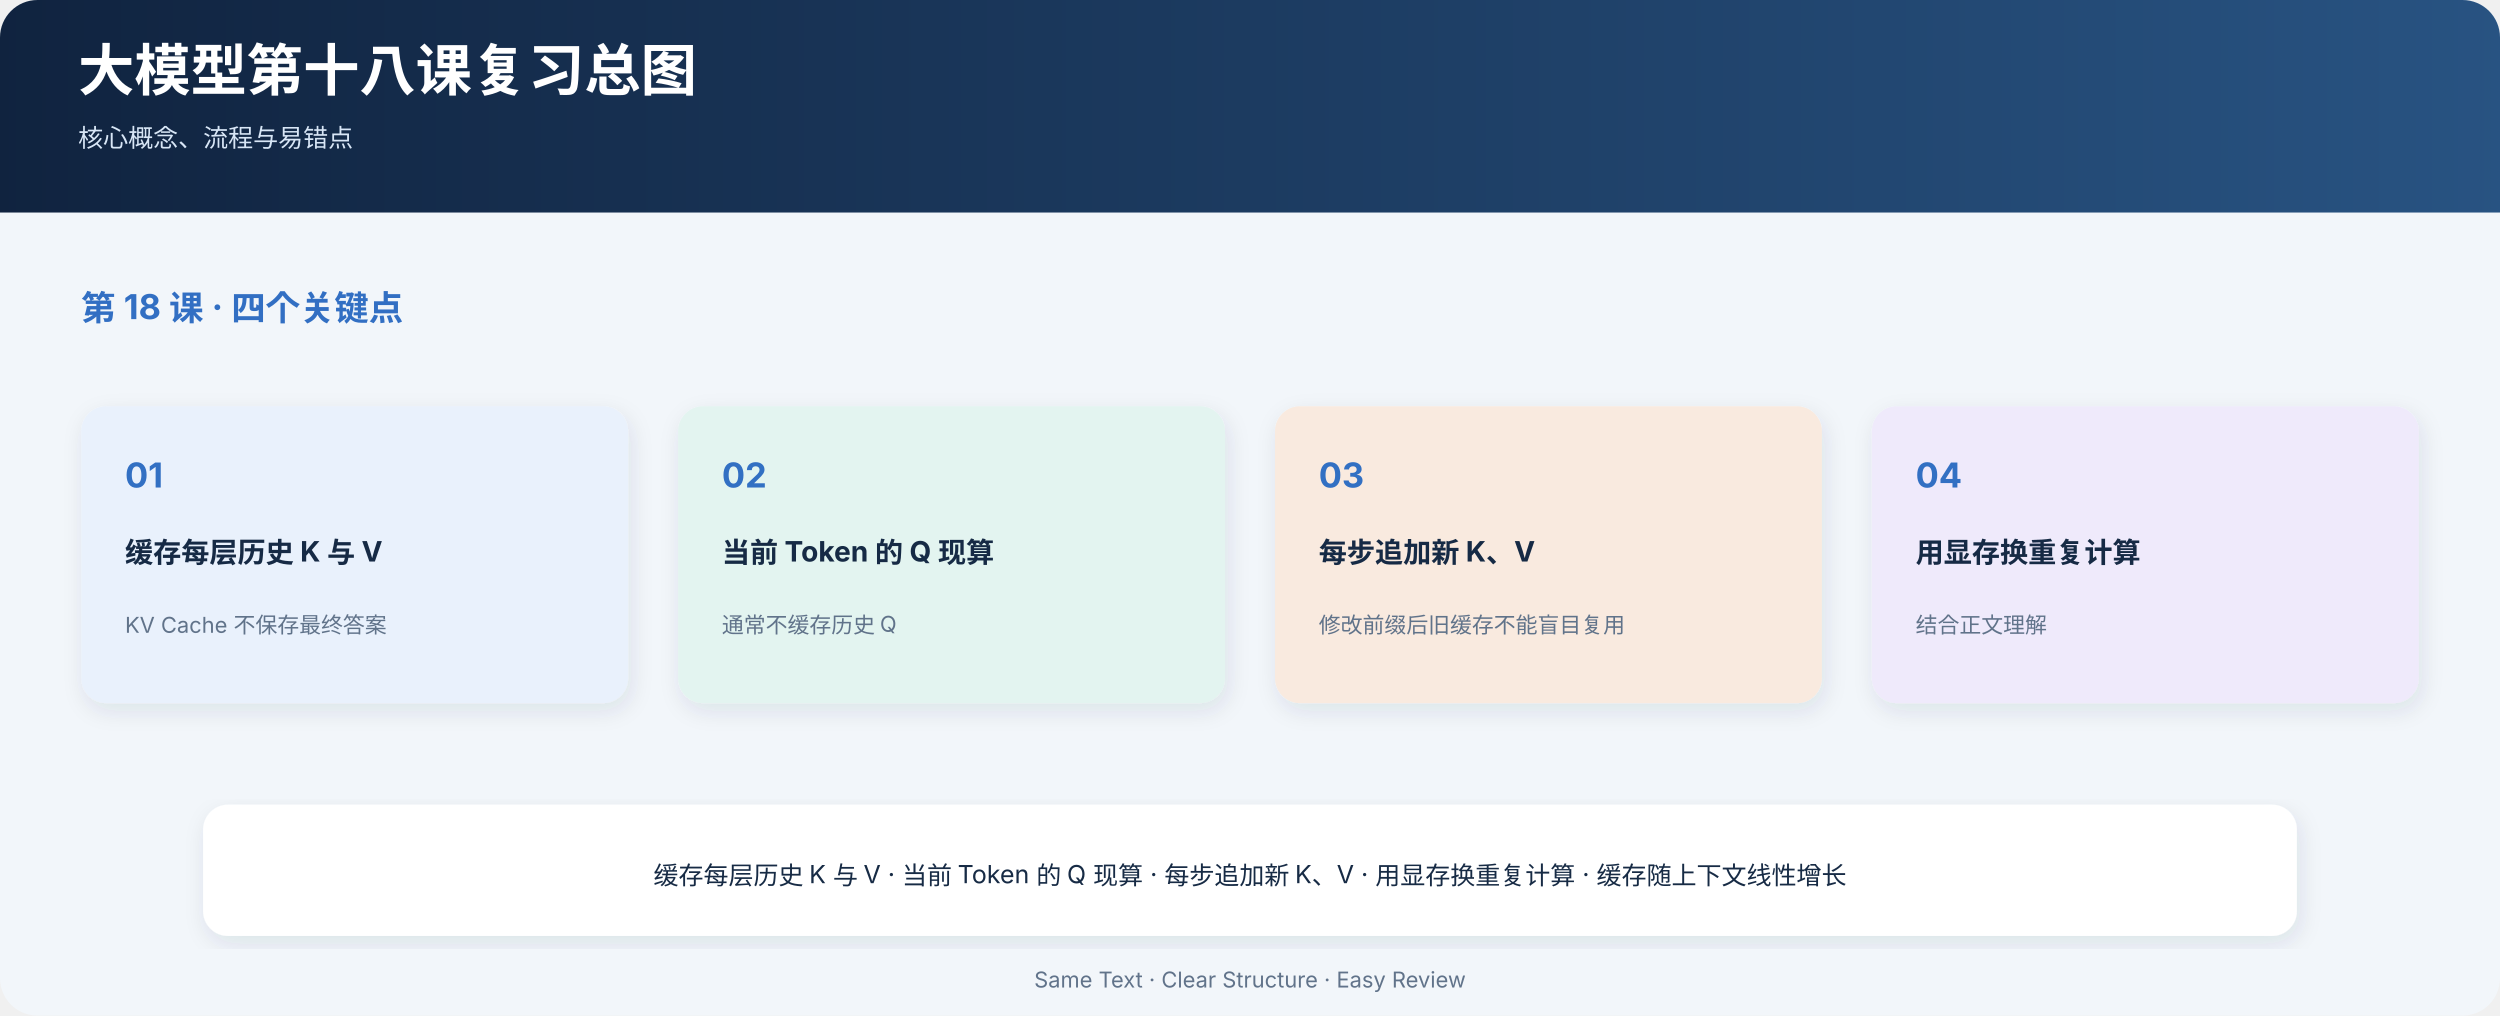
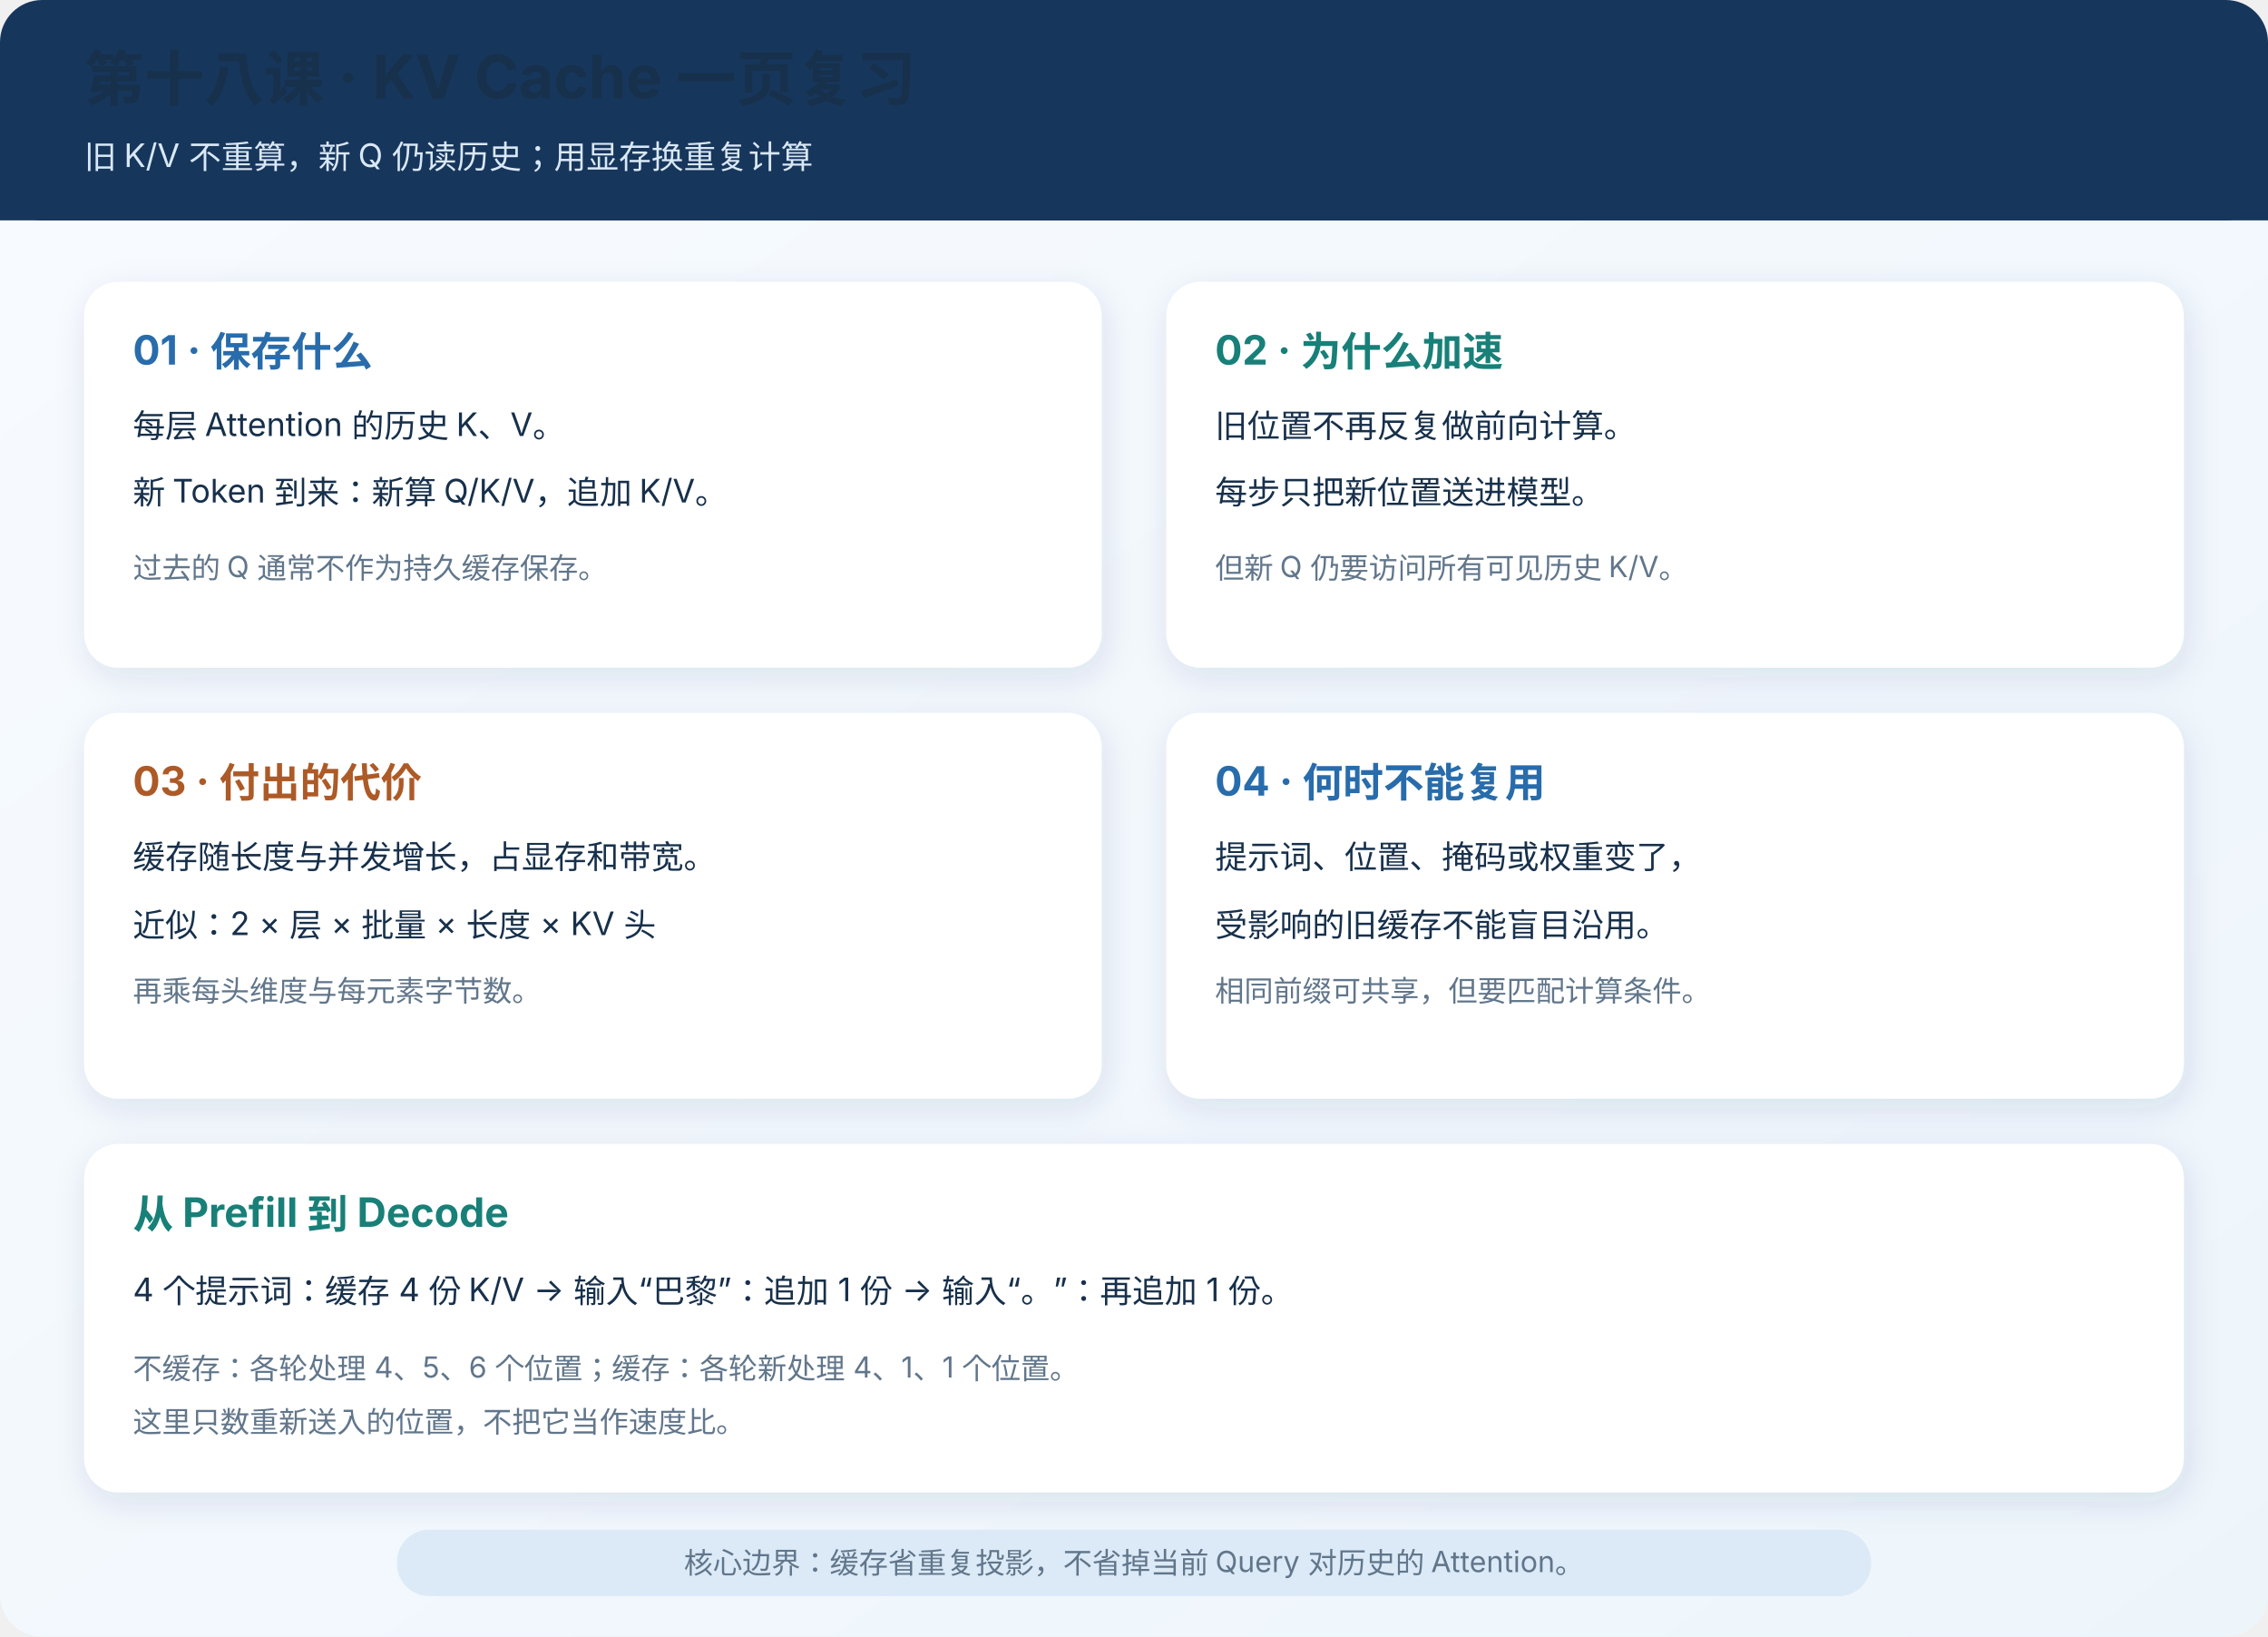
- <svg xmlns="http://www.w3.org/2000/svg" width="1600" height="650" viewBox="0 0 1600 650" role="img" aria-labelledby="t d">
+ <svg xmlns="http://www.w3.org/2000/svg" width="1400" height="1010" viewBox="0 0 1400 1010" role="img" aria-labelledby="t d">
  <defs>
-     <linearGradient id="h">
-       <stop stop-color="#10233f" />
-       <stop offset="1" stop-color="#285382" />
+     <linearGradient id="bg" x2="1" y2="1">
+       <stop stop-color="#f8fbff" />
+       <stop offset="1" stop-color="#edf5fb" />
    </linearGradient>
    <filter id="s">
-       <feDropShadow dy="5" stdDeviation="7" flood-color="#233753" flood-opacity=".1" />
+       <feDropShadow dy="6" stdDeviation="10" flood-color="#24466a" flood-opacity=".11" />
    </filter>
-     <style>text{font-family:-apple-system,BlinkMacSystemFont,"Segoe UI","PingFang SC","Microsoft YaHei",sans-serif;fill:#172b45}.w{fill:#fff}.l{fill:#d8e6f6}.m{fill:#61738a}.h1{font-size:36px;font-weight:700}.h2{font-size:22px;font-weight:700;fill:#326fc3}.h3{font-size:18px;font-weight:700}.body{font-size:16px}.small{font-size:14px}</style>
+     <style>text{font-family:-apple-system,BlinkMacSystemFont,'PingFang SC','Microsoft YaHei',sans-serif;fill:#17304b}.h{font-size:37px;font-weight:700}.sub{font-size:20px;fill:#d9e8f6}.title{font-size:25px;font-weight:700}.body{font-size:20px}.small{font-size:18px;fill:#61768b}.blue{fill:#286cab}.teal{fill:#188078}.orange{fill:#ad5a27}</style>
  </defs>
-   <rect width="1600" height="650" rx="24" fill="#f2f6fa" />
-   <path d="M24 0h1552a24 24 0 0 1 24 24v112H0V24A24 24 0 0 1 24 0z" fill="url(#h)" />
-   <text x="50" y="58" class="h1 w">大模型第十八课复习总图</text>
-   <text x="50" y="94" class="body l">核心概念、流程与易错点</text>
-   <text x="52" y="205" class="h2">第 18 课 · 四个关键点</text>
+   <rect width="1400" height="1010" rx="26" fill="url(#bg)" />
+   <rect width="1400" height="136" rx="26" fill="#17365c" />
+   <rect y="105" width="1400" height="31" fill="#17365c" />
+   <text x="52" y="62" class="h" fill="#fff">第十八课 · KV Cache 一页复习</text>
+   <text x="52" y="104" class="sub">旧 K/V 不重算，新 Q 仍读历史；用显存换重复计算</text>
  <g filter="url(#s)">
-     <rect x="52" y="260" width="350" height="190" rx="16" fill="#e9f1fc" />
-     <text x="80" y="312" class="h2">01</text>
-     <text x="80" y="360" class="h3">缓存每层历史 K 与 V</text>
-     <text x="80" y="405" class="small m">
-       <tspan x="80" dy="0">KV Cache 不保存最终答案</tspan>
-     </text>
-     <rect x="434" y="260" width="350" height="190" rx="16" fill="#e3f4f0" />
-     <text x="462" y="312" class="h2">02</text>
-     <text x="462" y="360" class="h3">当前 Token 的 Q 现算</text>
-     <text x="462" y="405" class="small m">
-       <tspan x="462" dy="0">通常不缓存历史 Q</tspan>
-     </text>
-     <rect x="816" y="260" width="350" height="190" rx="16" fill="#f9eadf" />
-     <text x="844" y="312" class="h2">03</text>
-     <text x="844" y="360" class="h3">每步追加新 K、V</text>
-     <text x="844" y="405" class="small m">
-       <tspan x="844" dy="0">修改前缀后旧缓存不能盲目复用</tspan>
-     </text>
-     <rect x="1198" y="260" width="350" height="190" rx="16" fill="#efeafb" />
-     <text x="1226" y="312" class="h2">04</text>
-     <text x="1226" y="360" class="h3">用显存换重复计算</text>
-     <text x="1226" y="405" class="small m">
-       <tspan x="1226" dy="0">结合正文理解</tspan>
-     </text>
+     <rect x="52" y="174" width="628" height="238" rx="21" fill="#fff" />
+     <rect x="720" y="174" width="628" height="238" rx="21" fill="#fff" />
+     <rect x="52" y="440" width="628" height="238" rx="21" fill="#fff" />
+     <rect x="720" y="440" width="628" height="238" rx="21" fill="#fff" />
+     <rect x="52" y="706" width="1296" height="215" rx="21" fill="#fff" />
  </g>
-   <rect x="130" y="515" width="1340" height="84" rx="16" fill="#fff" filter="url(#s)" />
-   <text x="800" y="566" class="body" text-anchor="middle">缓存每层历史 K 与 V · 当前 Token 的 Q 现算 · 每步追加新 K、V · 用显存换重复计算 · 缓存随上下文线性增长</text>
-   <text x="800" y="632" class="small m" text-anchor="middle">Same Text · Clear Structure · Easy Review</text>
+   <text x="82" y="225" class="title blue">01 · 保存什么</text>
+   <text x="82" y="270" class="body">每层 Attention 的历史 K、V。</text>
+   <text x="82" y="311" class="body">新 Token 到来：新算 Q/K/V，追加 K/V。</text>
+   <text x="82" y="357" class="small">过去的 Q 通常不作为持久缓存保存。</text>
+   <text x="750" y="225" class="title teal">02 · 为什么加速</text>
+   <text x="750" y="270" class="body">旧位置不再反复做前向计算。</text>
+   <text x="750" y="311" class="body">每步只把新位置送进模型。</text>
+   <text x="750" y="357" class="small">但新 Q 仍要访问所有可见历史 K/V。</text>
+   <text x="82" y="491" class="title orange">03 · 付出的代价</text>
+   <text x="82" y="536" class="body">缓存随长度与并发增长，占显存和带宽。</text>
+   <text x="82" y="578" class="body">近似：2 × 层 × 批量 × 长度 × KV 头</text>
+   <text x="82" y="618" class="small">再乘每头维度与每元素字节数。</text>
+   <text x="750" y="491" class="title blue">04 · 何时不能复用</text>
+   <text x="750" y="536" class="body">提示词、位置、掩码或权重变了，</text>
+   <text x="750" y="578" class="body">受影响的旧缓存不能盲目沿用。</text>
+   <text x="750" y="618" class="small">相同前缀可共享，但要匹配计算条件。</text>
+   <text x="82" y="758" class="title teal">从 Prefill 到 Decode</text>
+   <text x="82" y="803" class="body">4 个提示词：缓存 4 份 K/V → 输入“巴黎”：追加 1 份 → 输入“。”：再追加 1 份。</text>
+   <text x="82" y="851" class="small">不缓存：各轮处理 4、5、6 个位置；缓存：各轮新处理 4、1、1 个位置。</text>
+   <text x="82" y="884" class="small">这里只数重新送入的位置，不把它当作速度比。</text>
+   <rect x="245" y="944" width="910" height="41" rx="20" fill="#dceaf7" />
+   <text x="700" y="971" text-anchor="middle" class="small">核心边界：缓存省重复投影，不省掉当前 Query 对历史的 Attention。</text>
</svg>
